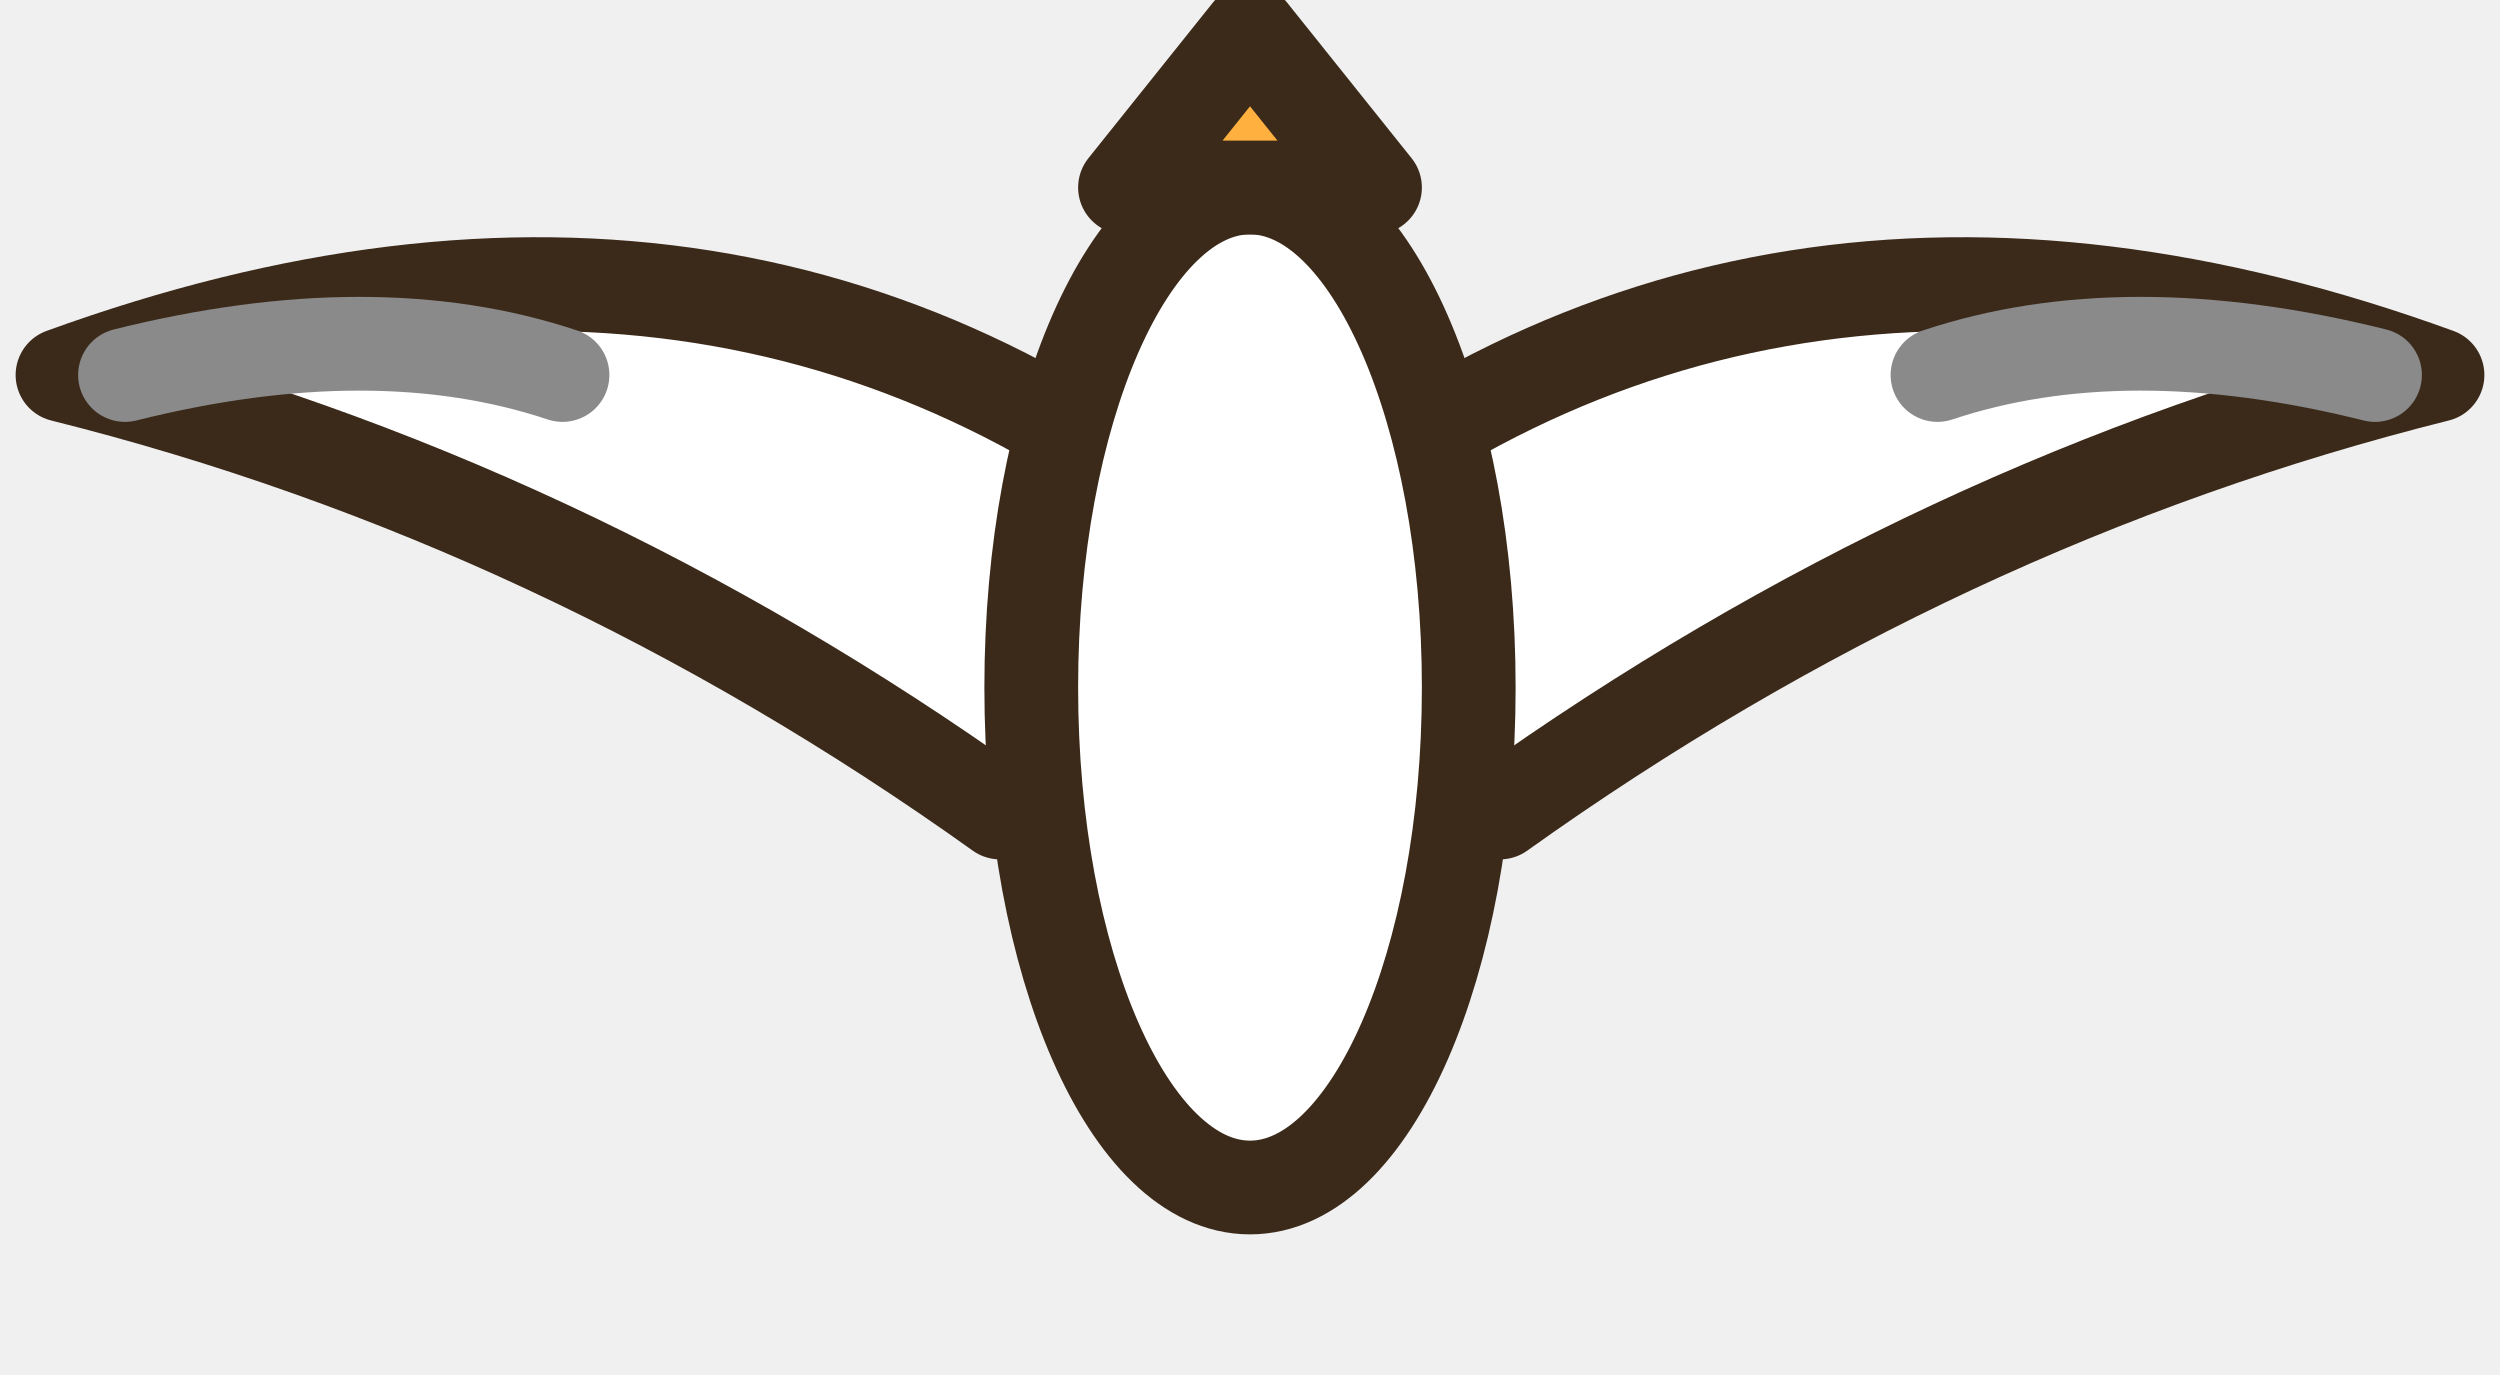
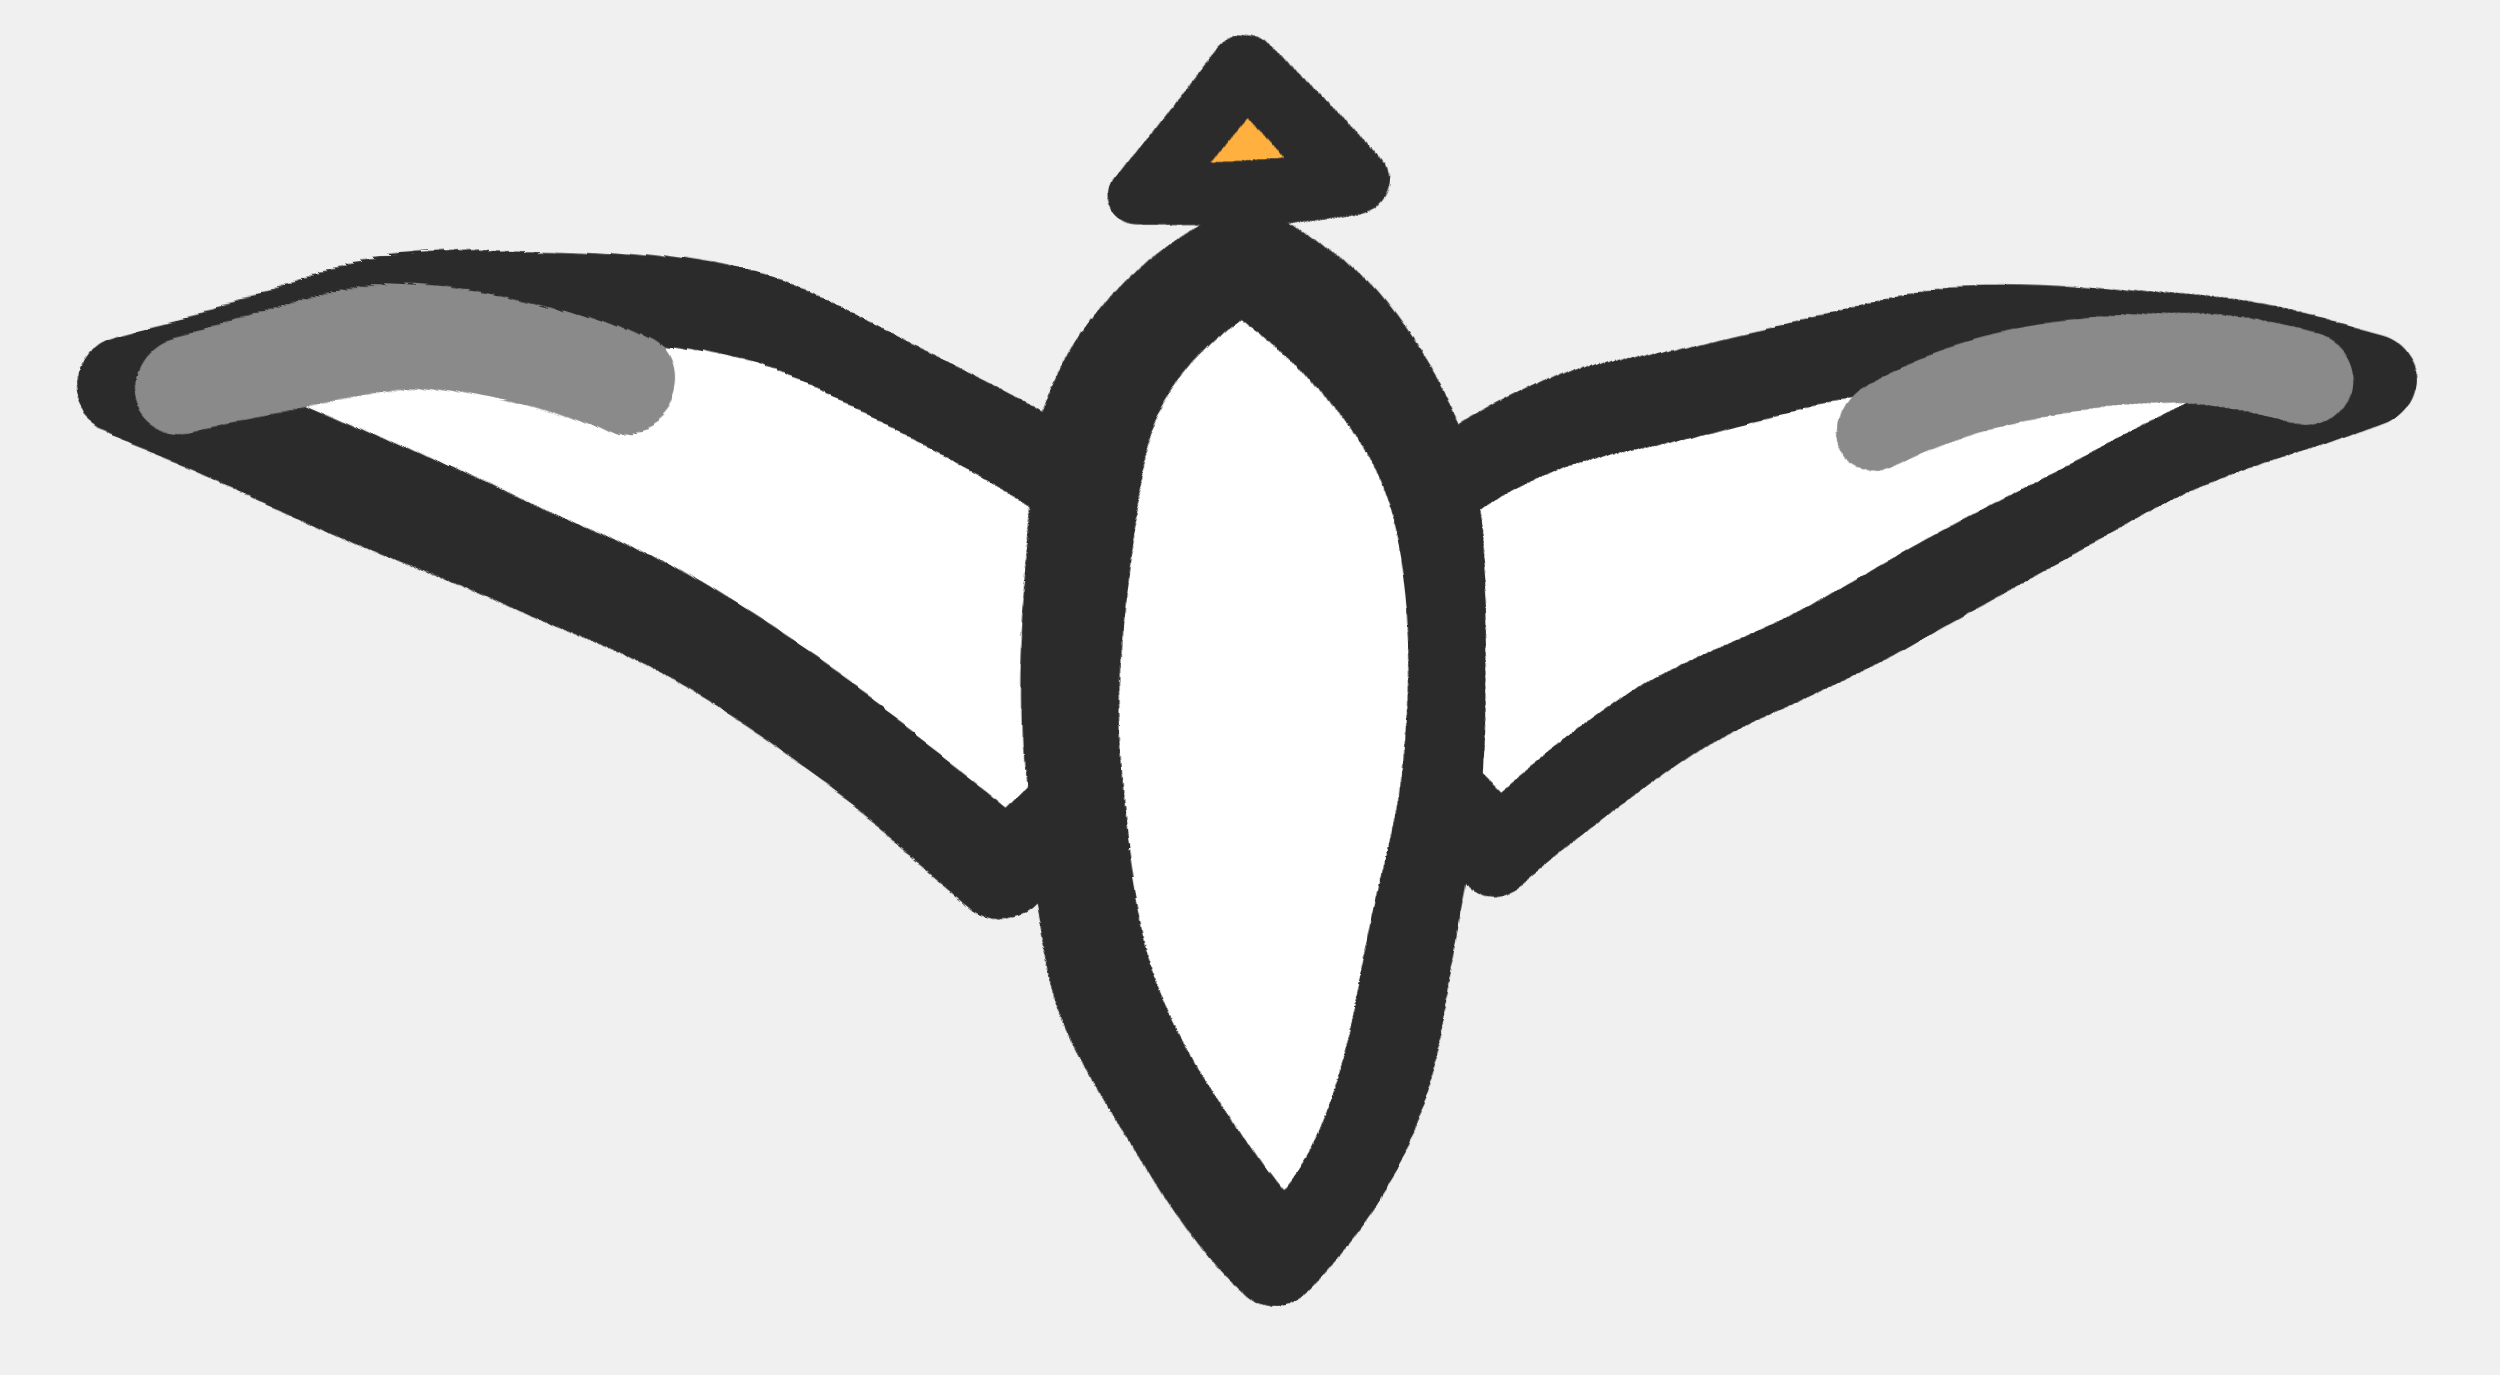
<svg xmlns="http://www.w3.org/2000/svg" width="80" height="44" viewBox="0 0 80 44">
-   <g stroke="#3b2a1a" stroke-width="3" stroke-linejoin="round">
-     <path d="M40 18 q-16 -14 -38 -6 q16 4 30 14 z" fill="#ffffff" />
-     <path d="M40 18 q16 -14 38 -6 q-16 4 -30 14 z" fill="#ffffff" />
-     <ellipse cx="40" cy="22" rx="7" ry="16" fill="#ffffff" />
-     <path d="M36 6 l4 -5 l4 5 z" fill="#ffb03f" />
+   <defs>
+     <filter id="titrek" filterUnits="userSpaceOnUse" x="0" y="0" width="100%" height="100%">
+       <feTurbulence type="fractalNoise" baseFrequency="0.06" numOctaves="2" seed="26" result="g" />
+       <feDisplacementMap in="SourceGraphic" in2="g" scale="3" xChannelSelector="R" yChannelSelector="G" />
+     </filter>
+   </defs>
+   <g filter="url(#titrek)" stroke="#2b2b2b" stroke-width="3" stroke-linecap="round" stroke-linejoin="round">
+     <path d="M40 20 q-14 -14 -36 -8 q16 6 28 16 z M40 20 q14 -14 36 -8 q-16 6 -28 16 z" fill="#ffffff" />
+     <path d="M40 8 q6 4 6 14 q0 12 -6 18 q-6 -6 -6 -18 q0 -10 6 -14z" fill="#ffffff" />
+     <path d="M37 6 l3 -4 l3 4z" fill="#ffb03f" stroke-width="2" />
+     <path d="M6 12 q8 -2 14 1 M74 12 q-8 -2 -14 1" fill="none" stroke="#8a8a8a" stroke-width="3" />
  </g>
-   <path d="M4 12 q8 -2 14 0" fill="none" stroke="#8a8a8a" stroke-width="3" stroke-linecap="round" />
-   <path d="M76 12 q-8 -2 -14 0" fill="none" stroke="#8a8a8a" stroke-width="3" stroke-linecap="round" />
</svg>
